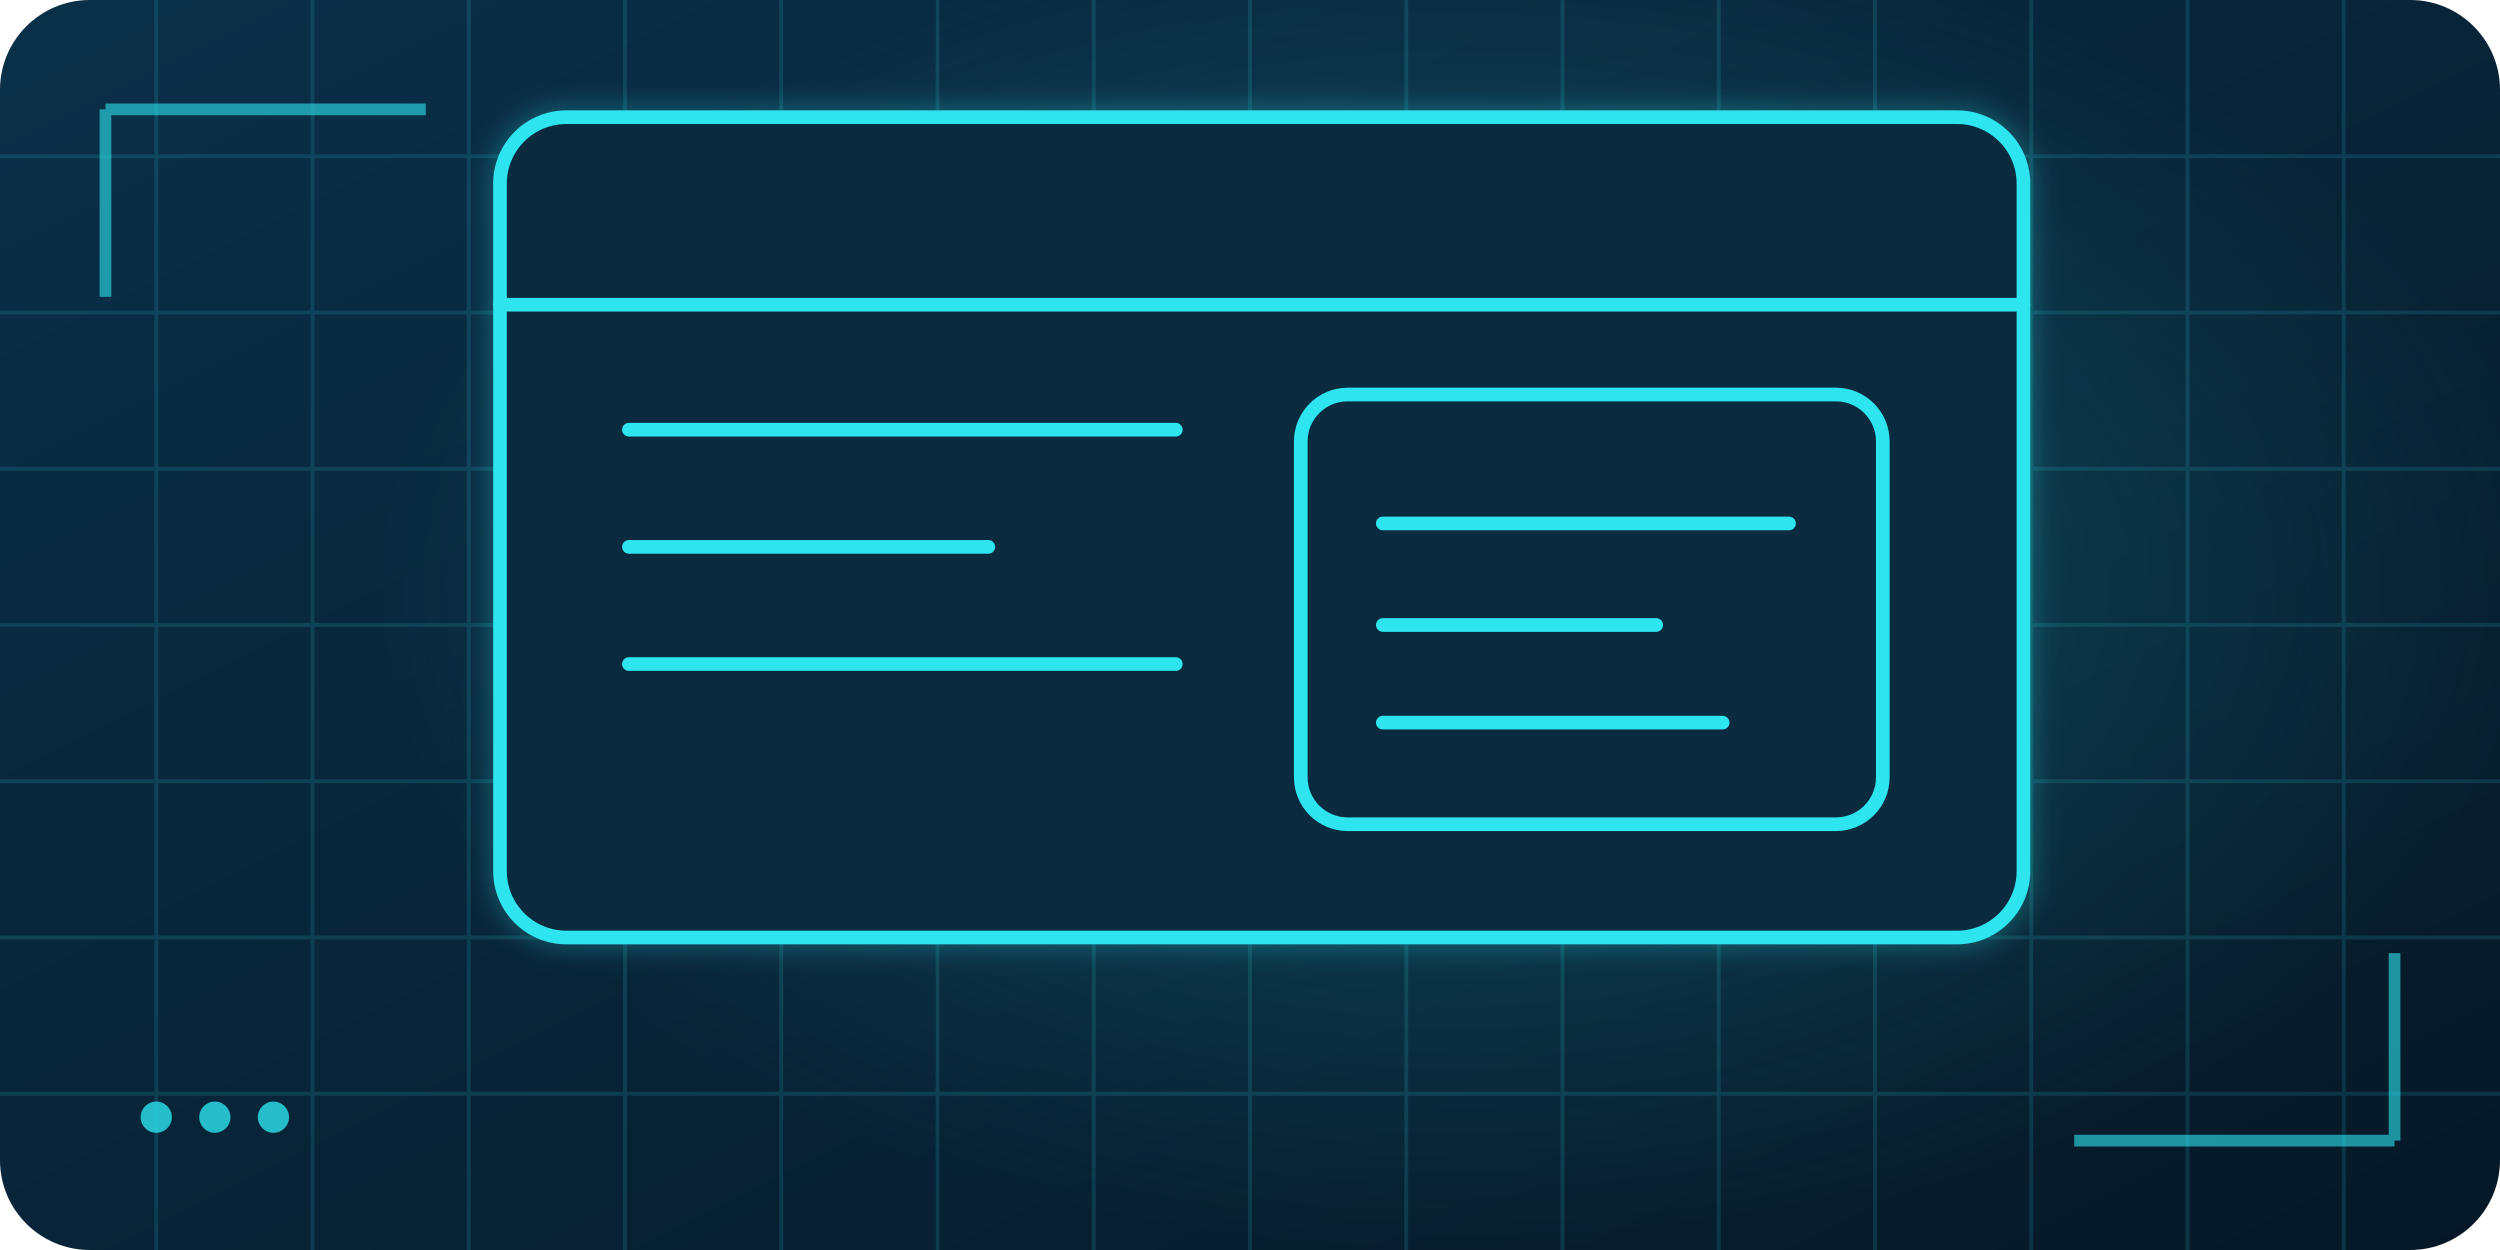
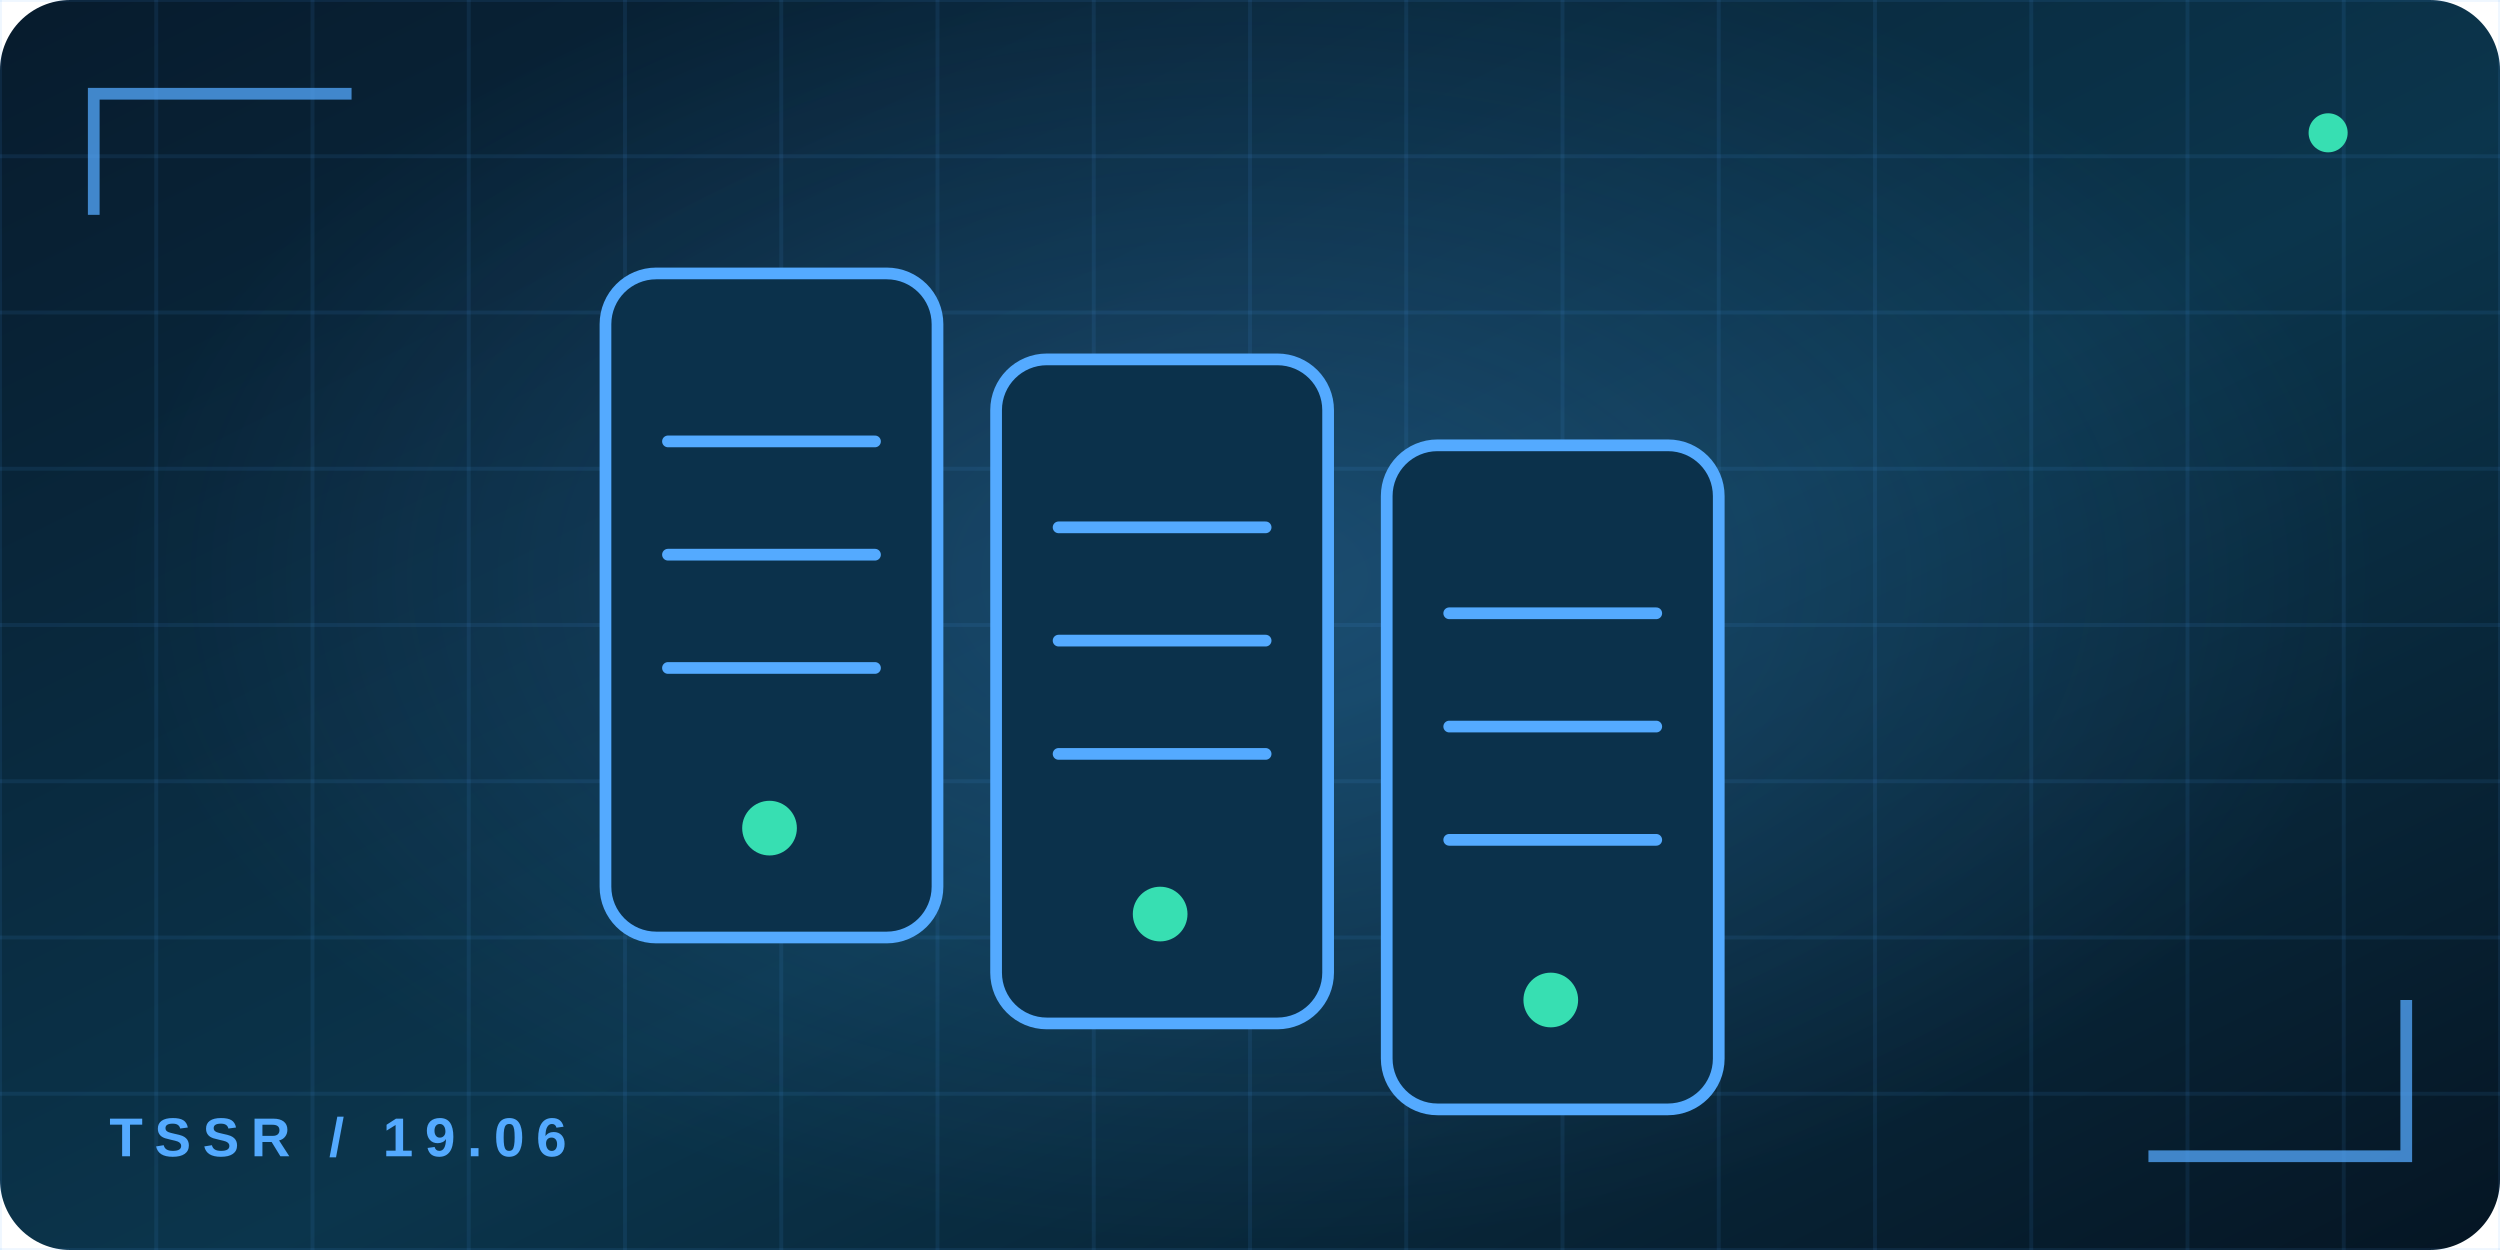
<svg xmlns="http://www.w3.org/2000/svg" viewBox="0 0 640 320" role="img" aria-label="Gestion du Datacenter">
  <defs>
-     <linearGradient id="bg" x2="1" y2="1">
-       <stop stop-color="#0a3049" />
-       <stop offset="1" stop-color="#061827" />
+     <linearGradient id="b" x2="1" y2="1">
+       <stop stop-color="#071b2d" />
+       <stop offset=".55" stop-color="#0b354c" />
+       <stop offset="1" stop-color="#051523" />
    </linearGradient>
-     <radialGradient id="halo">
-       <stop stop-color="#2de4ef" stop-opacity=".23" />
-       <stop offset="1" stop-color="#2de4ef" stop-opacity="0" />
+     <radialGradient id="g">
+       <stop stop-color="#54aaff" stop-opacity=".22" />
+       <stop offset="1" stop-color="#54aaff" stop-opacity="0" />
    </radialGradient>
-     <filter id="glow">
-       <feGaussianBlur stdDeviation="3" />
-     </filter>
  </defs>
-   <rect width="640" height="320" rx="23" fill="url(#bg)" />
-   <ellipse cx="375" cy="150" rx="280" ry="170" fill="url(#halo)" />
-   <g opacity=".14" stroke="#2de4ef" stroke-width="1">
+   <rect width="640" height="320" rx="18" fill="url(#b)" />
+   <ellipse cx="320" cy="148" rx="290" ry="170" fill="url(#g)" />
+   <g stroke="#54aaff" stroke-opacity=".09" stroke-width="1">
+     <path d="M0 0V320" />
    <path d="M40 0V320" />
    <path d="M80 0V320" />
    <path d="M120 0V320" />
    <path d="M160 0V320" />
    <path d="M200 0V320" />
    <path d="M240 0V320" />
    <path d="M280 0V320" />
    <path d="M320 0V320" />
    <path d="M360 0V320" />
    <path d="M400 0V320" />
    <path d="M440 0V320" />
    <path d="M480 0V320" />
    <path d="M520 0V320" />
    <path d="M560 0V320" />
    <path d="M600 0V320" />
+     <path d="M640 0V320" />
+     <path d="M0 0H640" />
    <path d="M0 40H640" />
    <path d="M0 80H640" />
    <path d="M0 120H640" />
    <path d="M0 160H640" />
    <path d="M0 200H640" />
    <path d="M0 240H640" />
    <path d="M0 280H640" />
+     <path d="M0 320H640" />
  </g>
-   <g transform="translate(0,-5)" fill="none" stroke="#2de4ef" stroke-width="6" stroke-linecap="round" stroke-linejoin="round" opacity=".26" filter="url(#glow)">
-     <rect x="128" y="35" width="390" height="210" rx="17" />
-     <path d="M128 83h390M161 115h140M161 145h92M161 175h140" />
-     <rect x="333" y="106" width="149" height="110" rx="12" />
-     <path d="M354 139h104M354 165h70M354 190h87" />
+   <g opacity=".75">
+     <path d="M24 55V24H90M550 296h66v-40" stroke="#54aaff" stroke-width="3" fill="none" />
  </g>
-   <g transform="translate(0,-5)" fill="#092a3f" stroke="#2de4ef" stroke-width="3.5" stroke-linecap="round" stroke-linejoin="round">
-     <rect x="128" y="35" width="390" height="210" rx="17" />
-     <path d="M128 83h390M161 115h140M161 145h92M161 175h140" />
-     <rect x="333" y="106" width="149" height="110" rx="12" />
-     <path d="M354 139h104M354 165h70M354 190h87" />
+   <g stroke="#54aaff" stroke-width="3" fill="none" stroke-linejoin="round" stroke-linecap="round">
+     <rect x="155" y="70" width="85" height="170" rx="13" fill="#0b314b" />
+     <path d="M171 113h53m-53 29h53m-53 29h53" />
+     <circle cx="197" cy="212" r="7" fill="#37dfb2" stroke="none" />
+     <rect x="255" y="92" width="85" height="170" rx="13" fill="#0b314b" />
+     <path d="M271 135h53m-53 29h53m-53 29h53" />
+     <circle cx="297" cy="234" r="7" fill="#37dfb2" stroke="none" />
+     <rect x="355" y="114" width="85" height="170" rx="13" fill="#0b314b" />
+     <path d="M371 157h53m-53 29h53m-53 29h53" />
+     <circle cx="397" cy="256" r="7" fill="#37dfb2" stroke="none" />
  </g>
-   <path d="M27 28h82M27 28v48M613 292h-82M613 292v-48" fill="none" stroke="#2de4ef" stroke-width="3" opacity=".6" />
-   <g fill="#2de4ef" opacity=".8">
-     <circle cx="40" cy="286" r="4" />
-     <circle cx="55" cy="286" r="4" />
-     <circle cx="70" cy="286" r="4" />
-   </g>
+   <text x="28" y="296" fill="#54aaff" font-size="14" font-family="Arial,sans-serif" font-weight="bold" letter-spacing="3">TSSR / 19.06</text>
+   <circle cx="596" cy="34" r="5" fill="#37dfb2" />
</svg>
